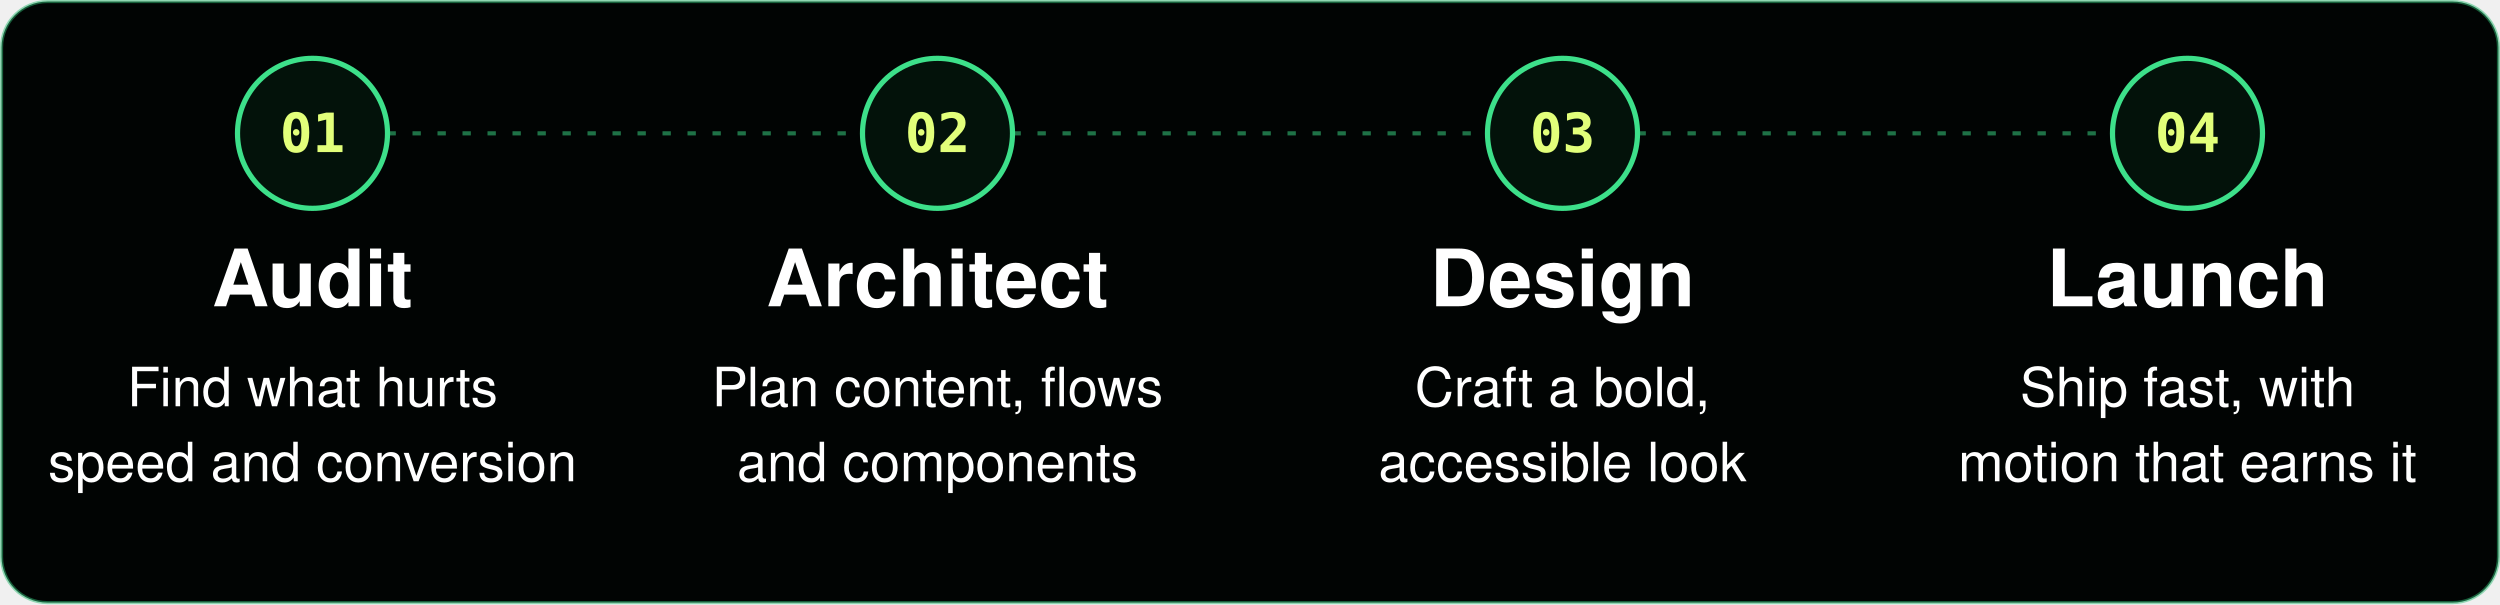
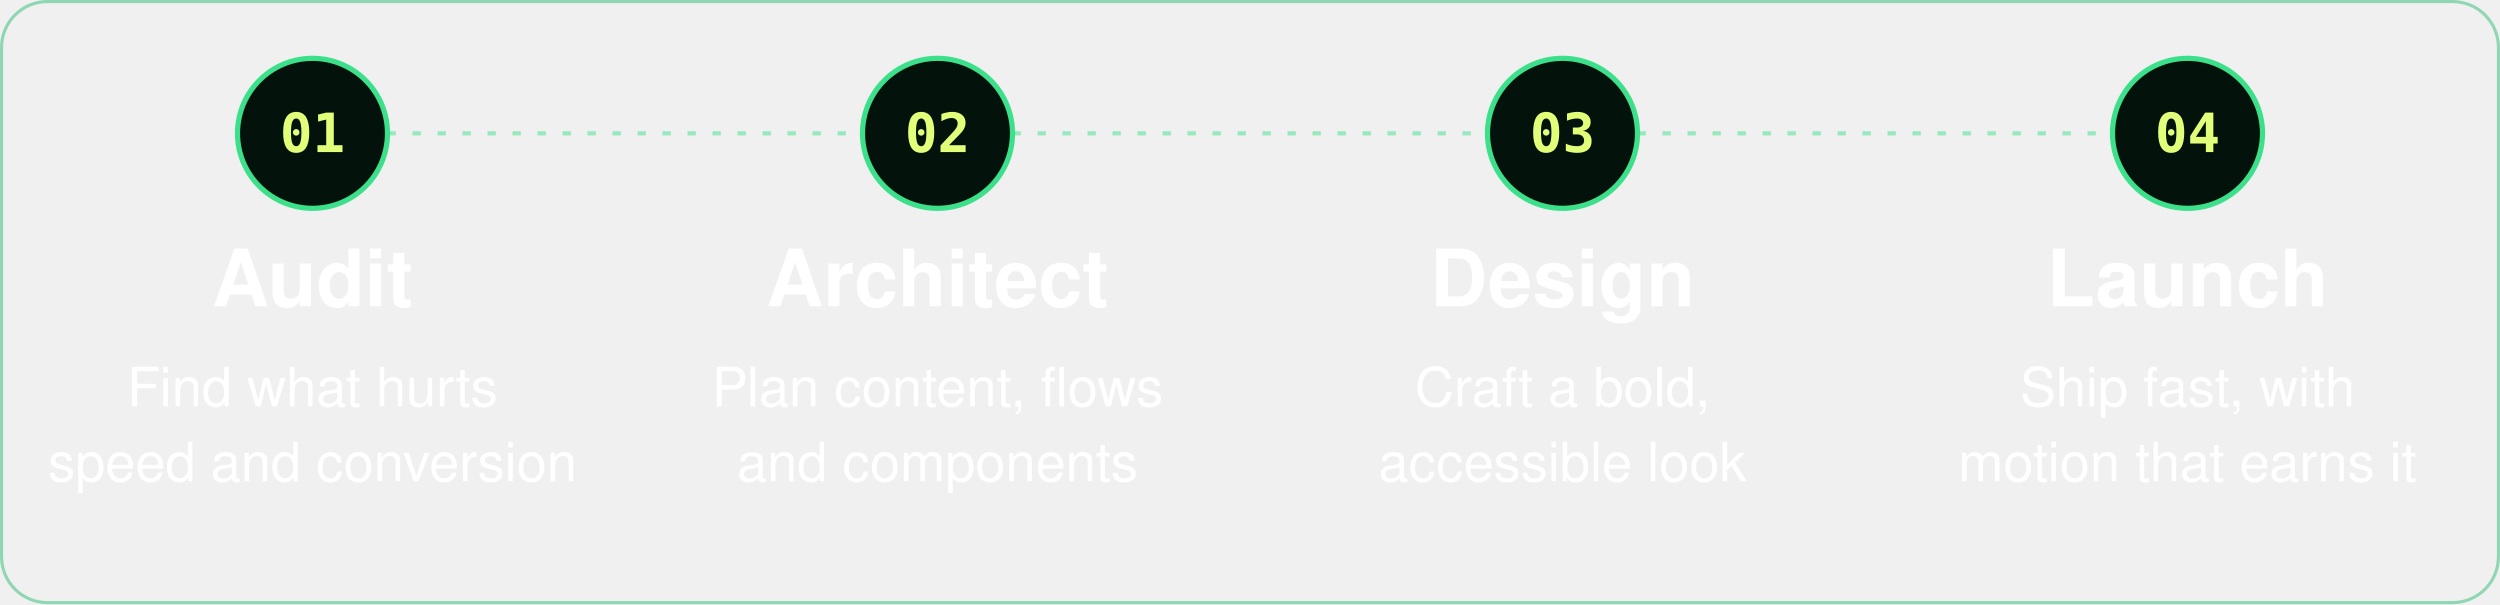
<svg xmlns="http://www.w3.org/2000/svg" width="1200" height="290" viewBox="0 0 1200 290" role="img" aria-label="Process: Audit, Architect, Design, Build and Launch">
  <defs>
    <linearGradient id="bg" x1="0" y1="0" x2="1" y2="1">
      <stop offset="0" stop-color="#010403" />
      <stop offset="1" stop-color="#03120A" />
    </linearGradient>
    <linearGradient id="g" x1="0" y1="0" x2="1" y2="0">
      <stop offset="0" stop-color="#3DE08A" />
      <stop offset=".5" stop-color="#2FE0B0" />
      <stop offset="1" stop-color="#E2FF7A" />
    </linearGradient>
    <filter id="b" x="-50%" y="-50%" width="200%" height="200%">
      <feGaussianBlur stdDeviation="55" />
    </filter>
    <pattern id="d" width="26" height="26" patternUnits="userSpaceOnUse">
      <circle cx="2" cy="2" r="1.2" fill="#fff" fill-opacity=".09" />
    </pattern>
  </defs>
-   <rect x=".75" y=".75" width="1198.5" height="288.5" rx="22" fill="#010403" stroke="#2EBD74" stroke-opacity=".5" stroke-width="1.5" />
+   <rect x=".75" y=".75" width="1198.5" height="288.5" rx="22" fill="none" stroke="#2EBD74" stroke-opacity=".5" stroke-width="1.5" />
  <line x1="150" y1="64" x2="1050" y2="64" stroke="#3DE08A" stroke-opacity=".5" stroke-width="2" stroke-dasharray="4 8">
    <animate attributeName="stroke-dashoffset" from="0" to="-48" dur="4s" repeatCount="indefinite" />
  </line>
  <circle cx="150" cy="64" r="36" fill="#03120A" stroke="#3DE08A" stroke-width="2.5" />
  <text x="150" y="73" text-anchor="middle" font-family="'JetBrains Mono',Consolas,monospace" font-size="26" font-weight="700" fill="#E2FF7A">01</text>
  <text x="150" y="147" text-anchor="middle" font-family="'Segoe UI',Helvetica,Arial,sans-serif" font-size="38" font-weight="800" fill="#fff">Audit</text>
  <text x="150" y="195" text-anchor="middle" font-family="'Segoe UI',Helvetica,Arial,sans-serif" font-size="26" fill="#fff">Find what hurts</text>
  <text x="150" y="231" text-anchor="middle" font-family="'Segoe UI',Helvetica,Arial,sans-serif" font-size="26" fill="#fff">speed and conversion</text>
  <circle cx="450" cy="64" r="36" fill="#03120A" stroke="#3DE08A" stroke-width="2.5" />
  <text x="450" y="73" text-anchor="middle" font-family="'JetBrains Mono',Consolas,monospace" font-size="26" font-weight="700" fill="#E2FF7A">02</text>
  <text x="450" y="147" text-anchor="middle" font-family="'Segoe UI',Helvetica,Arial,sans-serif" font-size="38" font-weight="800" fill="#fff">Architect</text>
  <text x="450" y="195" text-anchor="middle" font-family="'Segoe UI',Helvetica,Arial,sans-serif" font-size="26" fill="#fff">Plan content, flows</text>
  <text x="450" y="231" text-anchor="middle" font-family="'Segoe UI',Helvetica,Arial,sans-serif" font-size="26" fill="#fff">and components</text>
  <circle cx="750" cy="64" r="36" fill="#03120A" stroke="#3DE08A" stroke-width="2.5" />
  <text x="750" y="73" text-anchor="middle" font-family="'JetBrains Mono',Consolas,monospace" font-size="26" font-weight="700" fill="#E2FF7A">03</text>
  <text x="750" y="147" text-anchor="middle" font-family="'Segoe UI',Helvetica,Arial,sans-serif" font-size="38" font-weight="800" fill="#fff">Design</text>
  <text x="750" y="195" text-anchor="middle" font-family="'Segoe UI',Helvetica,Arial,sans-serif" font-size="26" fill="#fff">Craft a bold,</text>
  <text x="750" y="231" text-anchor="middle" font-family="'Segoe UI',Helvetica,Arial,sans-serif" font-size="26" fill="#fff">accessible look</text>
  <circle cx="1050" cy="64" r="36" fill="#03120A" stroke="#3DE08A" stroke-width="2.5" />
  <text x="1050" y="73" text-anchor="middle" font-family="'JetBrains Mono',Consolas,monospace" font-size="26" font-weight="700" fill="#E2FF7A">04</text>
  <text x="1050" y="147" text-anchor="middle" font-family="'Segoe UI',Helvetica,Arial,sans-serif" font-size="38" font-weight="800" fill="#fff">Launch</text>
  <text x="1050" y="195" text-anchor="middle" font-family="'Segoe UI',Helvetica,Arial,sans-serif" font-size="26" fill="#fff">Ship fast, with</text>
  <text x="1050" y="231" text-anchor="middle" font-family="'Segoe UI',Helvetica,Arial,sans-serif" font-size="26" fill="#fff">motion that earns it</text>
</svg>
